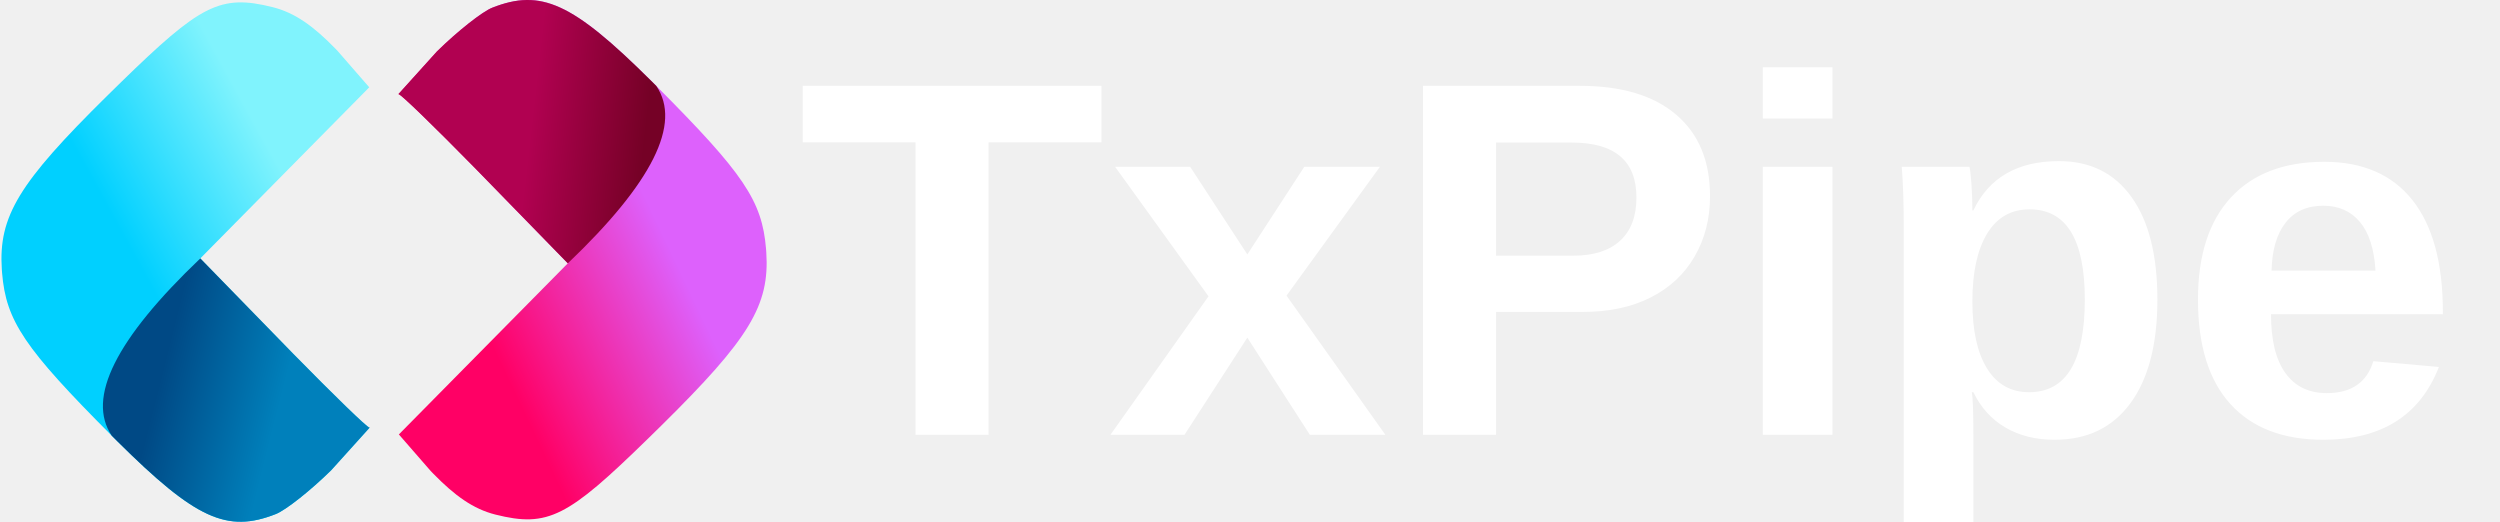
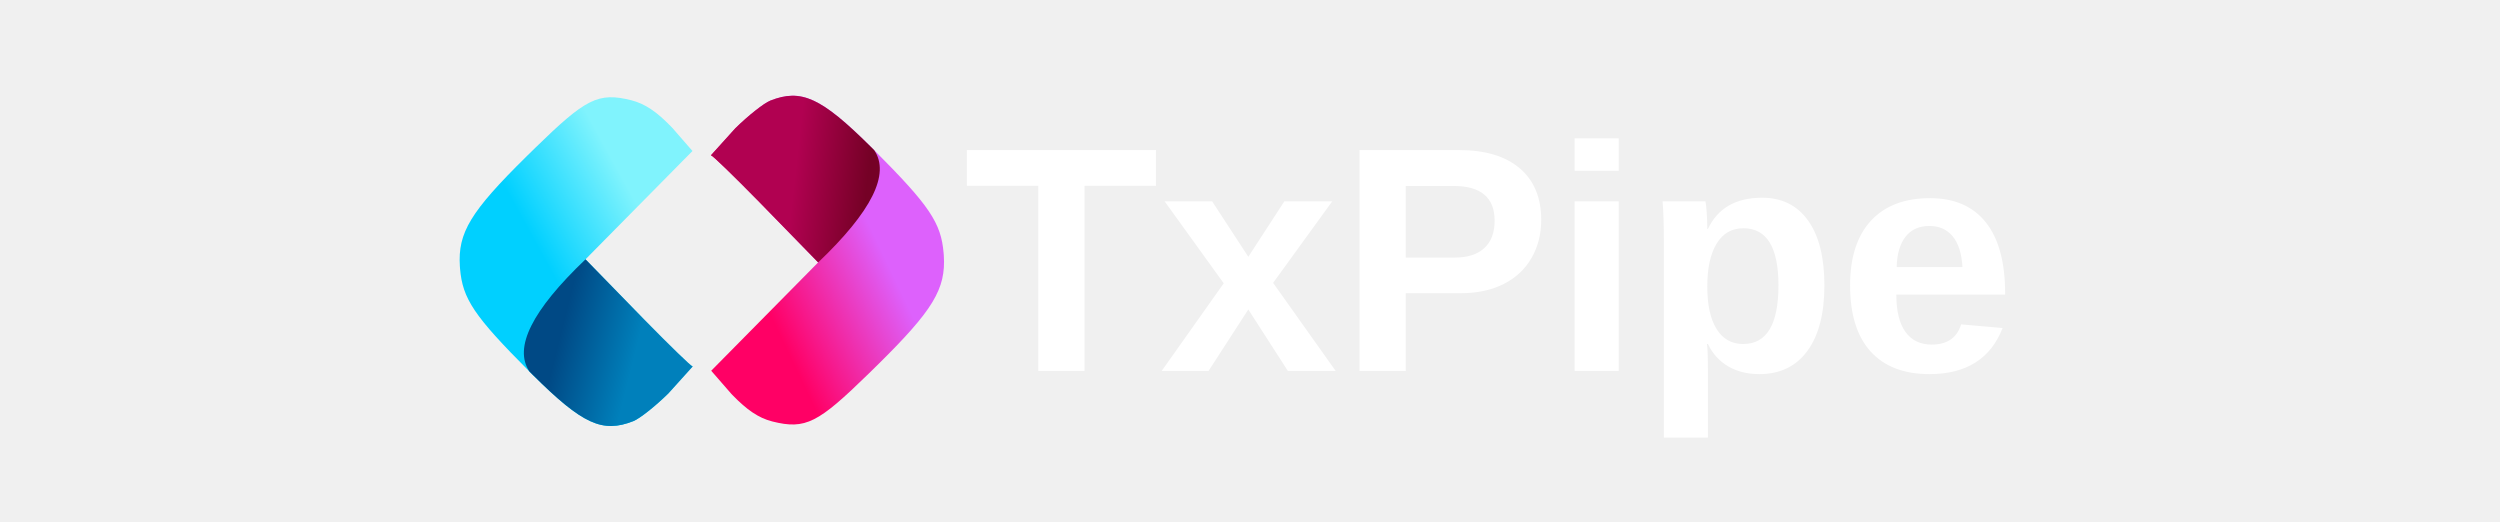
- <svg xmlns="http://www.w3.org/2000/svg" width="345px" height="72px" viewBox="0 0 345 72" version="1.1">
+ <svg xmlns="http://www.w3.org/2000/svg" width="345px" height="72px" viewBox="-100 0 545 72" version="1.1">
  <defs>
    <linearGradient x1="33.219%" y1="78.172%" x2="75.118%" y2="50%" id="linearGradient-1">
      <stop stop-color="#FF0065" offset="0%" />
      <stop stop-color="#DD61FC" offset="100%" />
    </linearGradient>
    <linearGradient x1="50%" y1="45.2%" x2="92.773%" y2="50%" id="linearGradient-2">
      <stop stop-color="#B10151" offset="0%" />
      <stop stop-color="#750126" offset="100%" />
    </linearGradient>
    <linearGradient x1="33.694%" y1="80.184%" x2="66.678%" y2="54.581%" id="linearGradient-3">
      <stop stop-color="#80F3FD" offset="0%" />
      <stop stop-color="#00D0FF" offset="100%" />
    </linearGradient>
    <linearGradient x1="32.332%" y1="50%" x2="76.803%" y2="61.076%" id="linearGradient-4">
      <stop stop-color="#0080BB" offset="0%" />
      <stop stop-color="#004985" offset="100%" />
    </linearGradient>
  </defs>
  <g id="txpipe" stroke="none" stroke-width="1" fill="none" fill-rule="evenodd">
    <g id="opcion-2" transform="translate(-26, -182)">
      <g id="Group" transform="translate(26, 182)">
        <g id="arrow-right" transform="translate(55, 0)">
          <path d="M12.931,1.063 C19.653,-1.588 23.983,0.348 34.834,11.128 L35.575,11.868 C47.643,23.968 50.164,27.709 50.712,34.327 L50.749,34.82 C51.224,42.15 48.414,46.748 36.244,58.748 L34.339,60.616 C23.364,71.32 20.638,72.842 13.362,71.01 C10.296,70.238 7.749,68.393 4.794,65.366 L4.437,64.998 L0.043,59.952 L23.358,36.339 L10.515,23.161 C4.89,17.426 0.299,12.974 0.017,13 L5.32907052e-14,13.004 L5.32907052e-14,12.94 L0.014,12.955 L5.297,7.101 C8.12,4.323 11.556,1.605 12.931,1.063 Z" id="Path" fill="url(#linearGradient-1)" />
          <path d="M12.931,1.063 C19.653,-1.588 23.983,0.348 34.834,11.128 L35.575,11.868 C39.094,17.064 35.022,25.221 23.358,36.339 L10.515,23.161 C4.89,17.426 0.299,12.974 0.017,13 L4.26325641e-14,13.004 L4.26325641e-14,12.94 L0.014,12.955 L5.297,7.101 C8.12,4.323 11.556,1.605 12.931,1.063 Z" id="Path" fill="url(#linearGradient-2)" />
        </g>
        <g id="arrow-right" transform="translate(25.5, 36) scale(-1, -1) translate(-25.5, -36) ">
          <path d="M12.931,1.063 C19.653,-1.588 23.983,0.348 34.834,11.128 L35.575,11.868 C47.643,23.968 50.164,27.709 50.712,34.327 L50.749,34.82 C51.224,42.15 48.414,46.748 36.244,58.748 L34.339,60.616 C23.364,71.32 20.638,72.842 13.362,71.01 C10.296,70.238 7.749,68.393 4.794,65.366 L4.437,64.998 L0.043,59.952 L23.358,36.339 L10.515,23.161 C4.89,17.426 0.299,12.974 0.017,13 L5.32907052e-14,13.004 L5.32907052e-14,12.94 L0.014,12.955 L5.297,7.101 C8.12,4.323 11.556,1.605 12.931,1.063 Z" id="Path" fill="url(#linearGradient-3)" />
          <path d="M12.931,1.063 C19.653,-1.588 23.983,0.348 34.834,11.128 L35.575,11.868 C39.094,17.064 35.022,25.221 23.358,36.339 L10.515,23.161 C4.89,17.426 0.299,12.974 0.017,13 L4.26325641e-14,13.004 L4.26325641e-14,12.94 L0.014,12.955 L5.297,7.101 C8.12,4.323 11.556,1.605 12.931,1.063 Z" id="Path" fill="url(#linearGradient-4)" />
        </g>
      </g>
    </g>
    <text fill="#FFFFFF" font-family="arial" font-weight="bold" font-size="70">
      <tspan x="110" y="60">TxPipe</tspan>
    </text>
  </g>
</svg>
